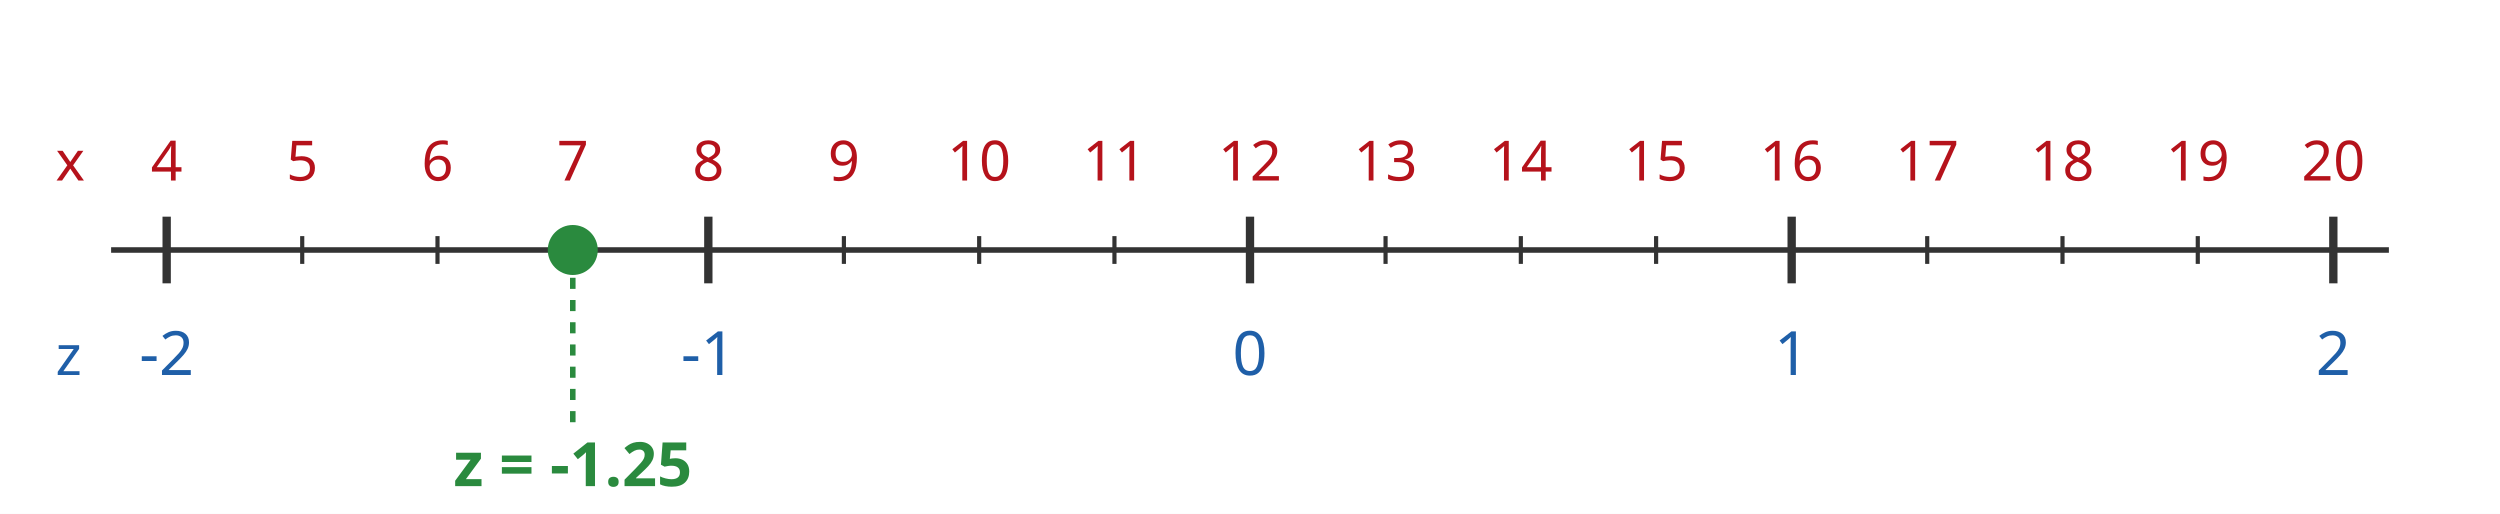
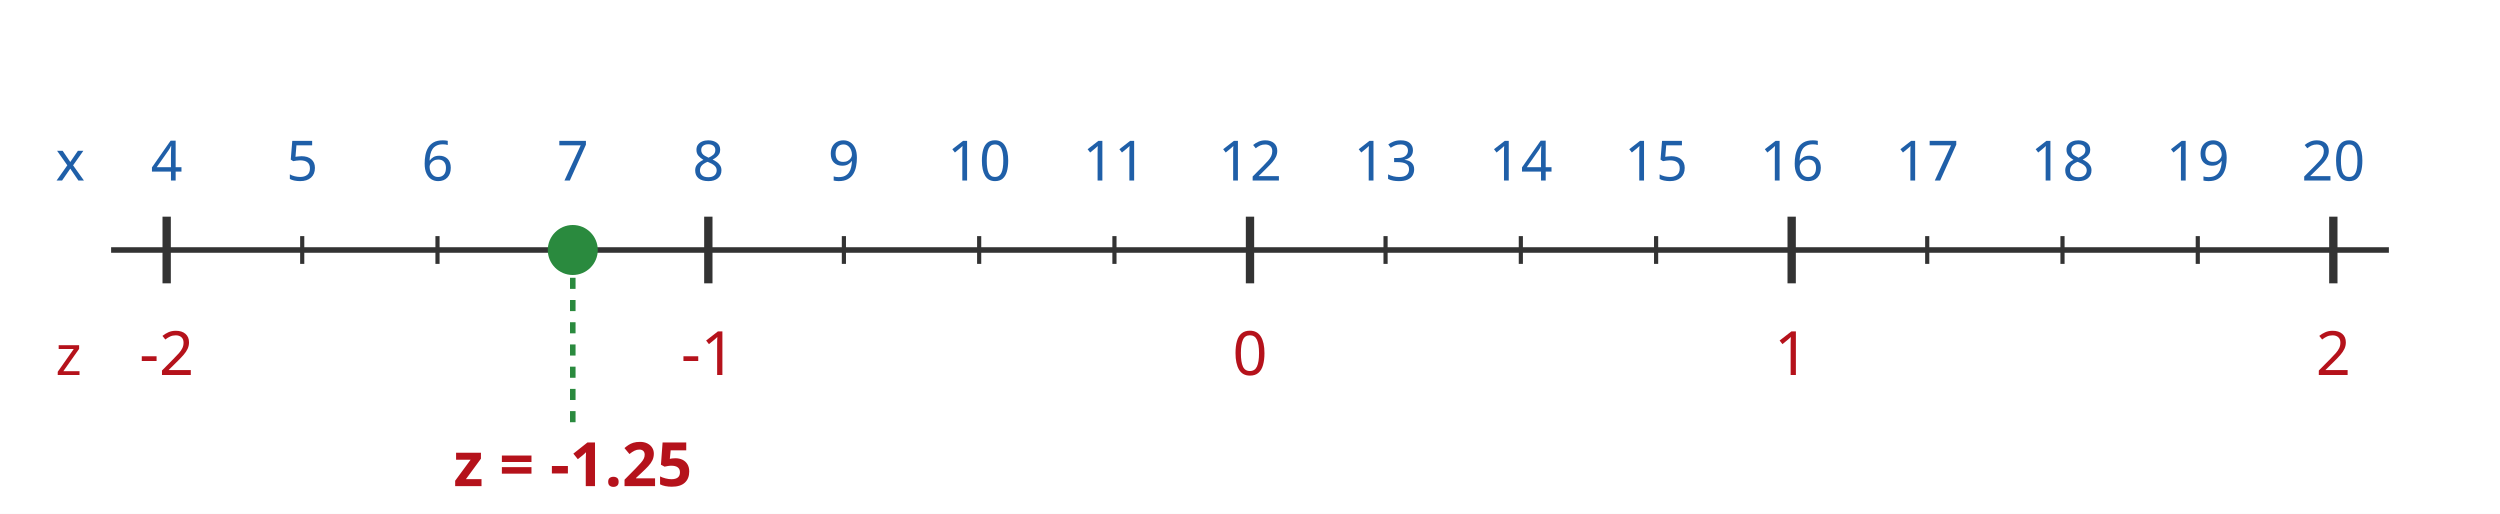
<svg xmlns="http://www.w3.org/2000/svg" viewBox="0 0 900 185" width="900" height="185" font-family="sans-serif">
  <rect width="900" height="185" fill="white" />
-   <text x="20" y="65" font-size="20" fill="#b5121b">x</text>
-   <text x="20" y="135" font-size="20" fill="#1f5fa8">z</text>
+   <text x="20" y="65" font-size="20" fill="#1f5fa8">x</text>
+   <text x="20" y="135" font-size="20" fill="#b5121b">z</text>
  <line x1="40" y1="90" x2="860" y2="90" stroke="#333" stroke-width="2" />
  <line x1="60.0" y1="85" x2="60.0" y2="95" stroke="#333" stroke-width="1.5" />
-   <text x="60.0" y="65" font-size="20" text-anchor="middle" fill="#b5121b">4</text>
+   <text x="60.0" y="65" font-size="20" text-anchor="middle" fill="#1f5fa8">4</text>
  <line x1="108.8" y1="85" x2="108.8" y2="95" stroke="#333" stroke-width="1.5" />
-   <text x="108.8" y="65" font-size="20" text-anchor="middle" fill="#b5121b">5</text>
+   <text x="108.8" y="65" font-size="20" text-anchor="middle" fill="#1f5fa8">5</text>
  <line x1="157.5" y1="85" x2="157.5" y2="95" stroke="#333" stroke-width="1.5" />
-   <text x="157.5" y="65" font-size="20" text-anchor="middle" fill="#b5121b">6</text>
+   <text x="157.5" y="65" font-size="20" text-anchor="middle" fill="#1f5fa8">6</text>
  <line x1="206.2" y1="85" x2="206.2" y2="95" stroke="#333" stroke-width="1.5" />
-   <text x="206.2" y="65" font-size="20" text-anchor="middle" fill="#b5121b">7</text>
+   <text x="206.2" y="65" font-size="20" text-anchor="middle" fill="#1f5fa8">7</text>
  <line x1="255.0" y1="85" x2="255.0" y2="95" stroke="#333" stroke-width="1.5" />
-   <text x="255.0" y="65" font-size="20" text-anchor="middle" fill="#b5121b">8</text>
+   <text x="255.0" y="65" font-size="20" text-anchor="middle" fill="#1f5fa8">8</text>
  <line x1="303.8" y1="85" x2="303.8" y2="95" stroke="#333" stroke-width="1.5" />
-   <text x="303.8" y="65" font-size="20" text-anchor="middle" fill="#b5121b">9</text>
+   <text x="303.8" y="65" font-size="20" text-anchor="middle" fill="#1f5fa8">9</text>
  <line x1="352.5" y1="85" x2="352.5" y2="95" stroke="#333" stroke-width="1.5" />
-   <text x="352.5" y="65" font-size="20" text-anchor="middle" fill="#b5121b">10</text>
+   <text x="352.5" y="65" font-size="20" text-anchor="middle" fill="#1f5fa8">10</text>
  <line x1="401.2" y1="85" x2="401.2" y2="95" stroke="#333" stroke-width="1.5" />
-   <text x="401.2" y="65" font-size="20" text-anchor="middle" fill="#b5121b">11</text>
+   <text x="401.2" y="65" font-size="20" text-anchor="middle" fill="#1f5fa8">11</text>
  <line x1="450.0" y1="85" x2="450.0" y2="95" stroke="#333" stroke-width="1.5" />
-   <text x="450.0" y="65" font-size="20" text-anchor="middle" fill="#b5121b">12</text>
+   <text x="450.0" y="65" font-size="20" text-anchor="middle" fill="#1f5fa8">12</text>
  <line x1="498.8" y1="85" x2="498.8" y2="95" stroke="#333" stroke-width="1.5" />
-   <text x="498.8" y="65" font-size="20" text-anchor="middle" fill="#b5121b">13</text>
+   <text x="498.8" y="65" font-size="20" text-anchor="middle" fill="#1f5fa8">13</text>
  <line x1="547.5" y1="85" x2="547.5" y2="95" stroke="#333" stroke-width="1.5" />
-   <text x="547.5" y="65" font-size="20" text-anchor="middle" fill="#b5121b">14</text>
+   <text x="547.5" y="65" font-size="20" text-anchor="middle" fill="#1f5fa8">14</text>
  <line x1="596.2" y1="85" x2="596.2" y2="95" stroke="#333" stroke-width="1.5" />
-   <text x="596.2" y="65" font-size="20" text-anchor="middle" fill="#b5121b">15</text>
+   <text x="596.2" y="65" font-size="20" text-anchor="middle" fill="#1f5fa8">15</text>
  <line x1="645.0" y1="85" x2="645.0" y2="95" stroke="#333" stroke-width="1.5" />
-   <text x="645.0" y="65" font-size="20" text-anchor="middle" fill="#b5121b">16</text>
+   <text x="645.0" y="65" font-size="20" text-anchor="middle" fill="#1f5fa8">16</text>
  <line x1="693.8" y1="85" x2="693.8" y2="95" stroke="#333" stroke-width="1.5" />
-   <text x="693.8" y="65" font-size="20" text-anchor="middle" fill="#b5121b">17</text>
+   <text x="693.8" y="65" font-size="20" text-anchor="middle" fill="#1f5fa8">17</text>
  <line x1="742.5" y1="85" x2="742.5" y2="95" stroke="#333" stroke-width="1.5" />
-   <text x="742.5" y="65" font-size="20" text-anchor="middle" fill="#b5121b">18</text>
+   <text x="742.5" y="65" font-size="20" text-anchor="middle" fill="#1f5fa8">18</text>
  <line x1="791.2" y1="85" x2="791.2" y2="95" stroke="#333" stroke-width="1.5" />
-   <text x="791.2" y="65" font-size="20" text-anchor="middle" fill="#b5121b">19</text>
+   <text x="791.2" y="65" font-size="20" text-anchor="middle" fill="#1f5fa8">19</text>
  <line x1="840.0" y1="85" x2="840.0" y2="95" stroke="#333" stroke-width="1.5" />
-   <text x="840.0" y="65" font-size="20" text-anchor="middle" fill="#b5121b">20</text>
+   <text x="840.0" y="65" font-size="20" text-anchor="middle" fill="#1f5fa8">20</text>
  <line x1="60.0" y1="78" x2="60.0" y2="102" stroke="#333" stroke-width="3" />
-   <text x="60.0" y="135" font-size="22" text-anchor="middle" fill="#1f5fa8">-2</text>
+   <text x="60.0" y="135" font-size="22" text-anchor="middle" fill="#b5121b">-2</text>
  <line x1="255.0" y1="78" x2="255.0" y2="102" stroke="#333" stroke-width="3" />
-   <text x="255.0" y="135" font-size="22" text-anchor="middle" fill="#1f5fa8">-1</text>
+   <text x="255.0" y="135" font-size="22" text-anchor="middle" fill="#b5121b">-1</text>
  <line x1="450.0" y1="78" x2="450.0" y2="102" stroke="#333" stroke-width="3" />
-   <text x="450.0" y="135" font-size="22" text-anchor="middle" fill="#1f5fa8">0</text>
+   <text x="450.0" y="135" font-size="22" text-anchor="middle" fill="#b5121b">0</text>
  <line x1="645.0" y1="78" x2="645.0" y2="102" stroke="#333" stroke-width="3" />
-   <text x="645.0" y="135" font-size="22" text-anchor="middle" fill="#1f5fa8">1</text>
+   <text x="645.0" y="135" font-size="22" text-anchor="middle" fill="#b5121b">1</text>
  <line x1="840.0" y1="78" x2="840.0" y2="102" stroke="#333" stroke-width="3" />
-   <text x="840.0" y="135" font-size="22" text-anchor="middle" fill="#1f5fa8">2</text>
+   <text x="840.0" y="135" font-size="22" text-anchor="middle" fill="#b5121b">2</text>
  <circle cx="206.2" cy="90" r="9" fill="#2a8a3e" />
  <line x1="206.2" y1="100" x2="206.2" y2="152" stroke="#2a8a3e" stroke-width="2" stroke-dasharray="4 4" />
-   <text x="206.2" y="175" font-size="22" font-weight="bold" text-anchor="middle" fill="#2a8a3e">z = -1.25</text>
+   <text x="206.2" y="175" font-size="22" font-weight="bold" text-anchor="middle" fill="#b5121b">z = -1.25</text>
</svg>
